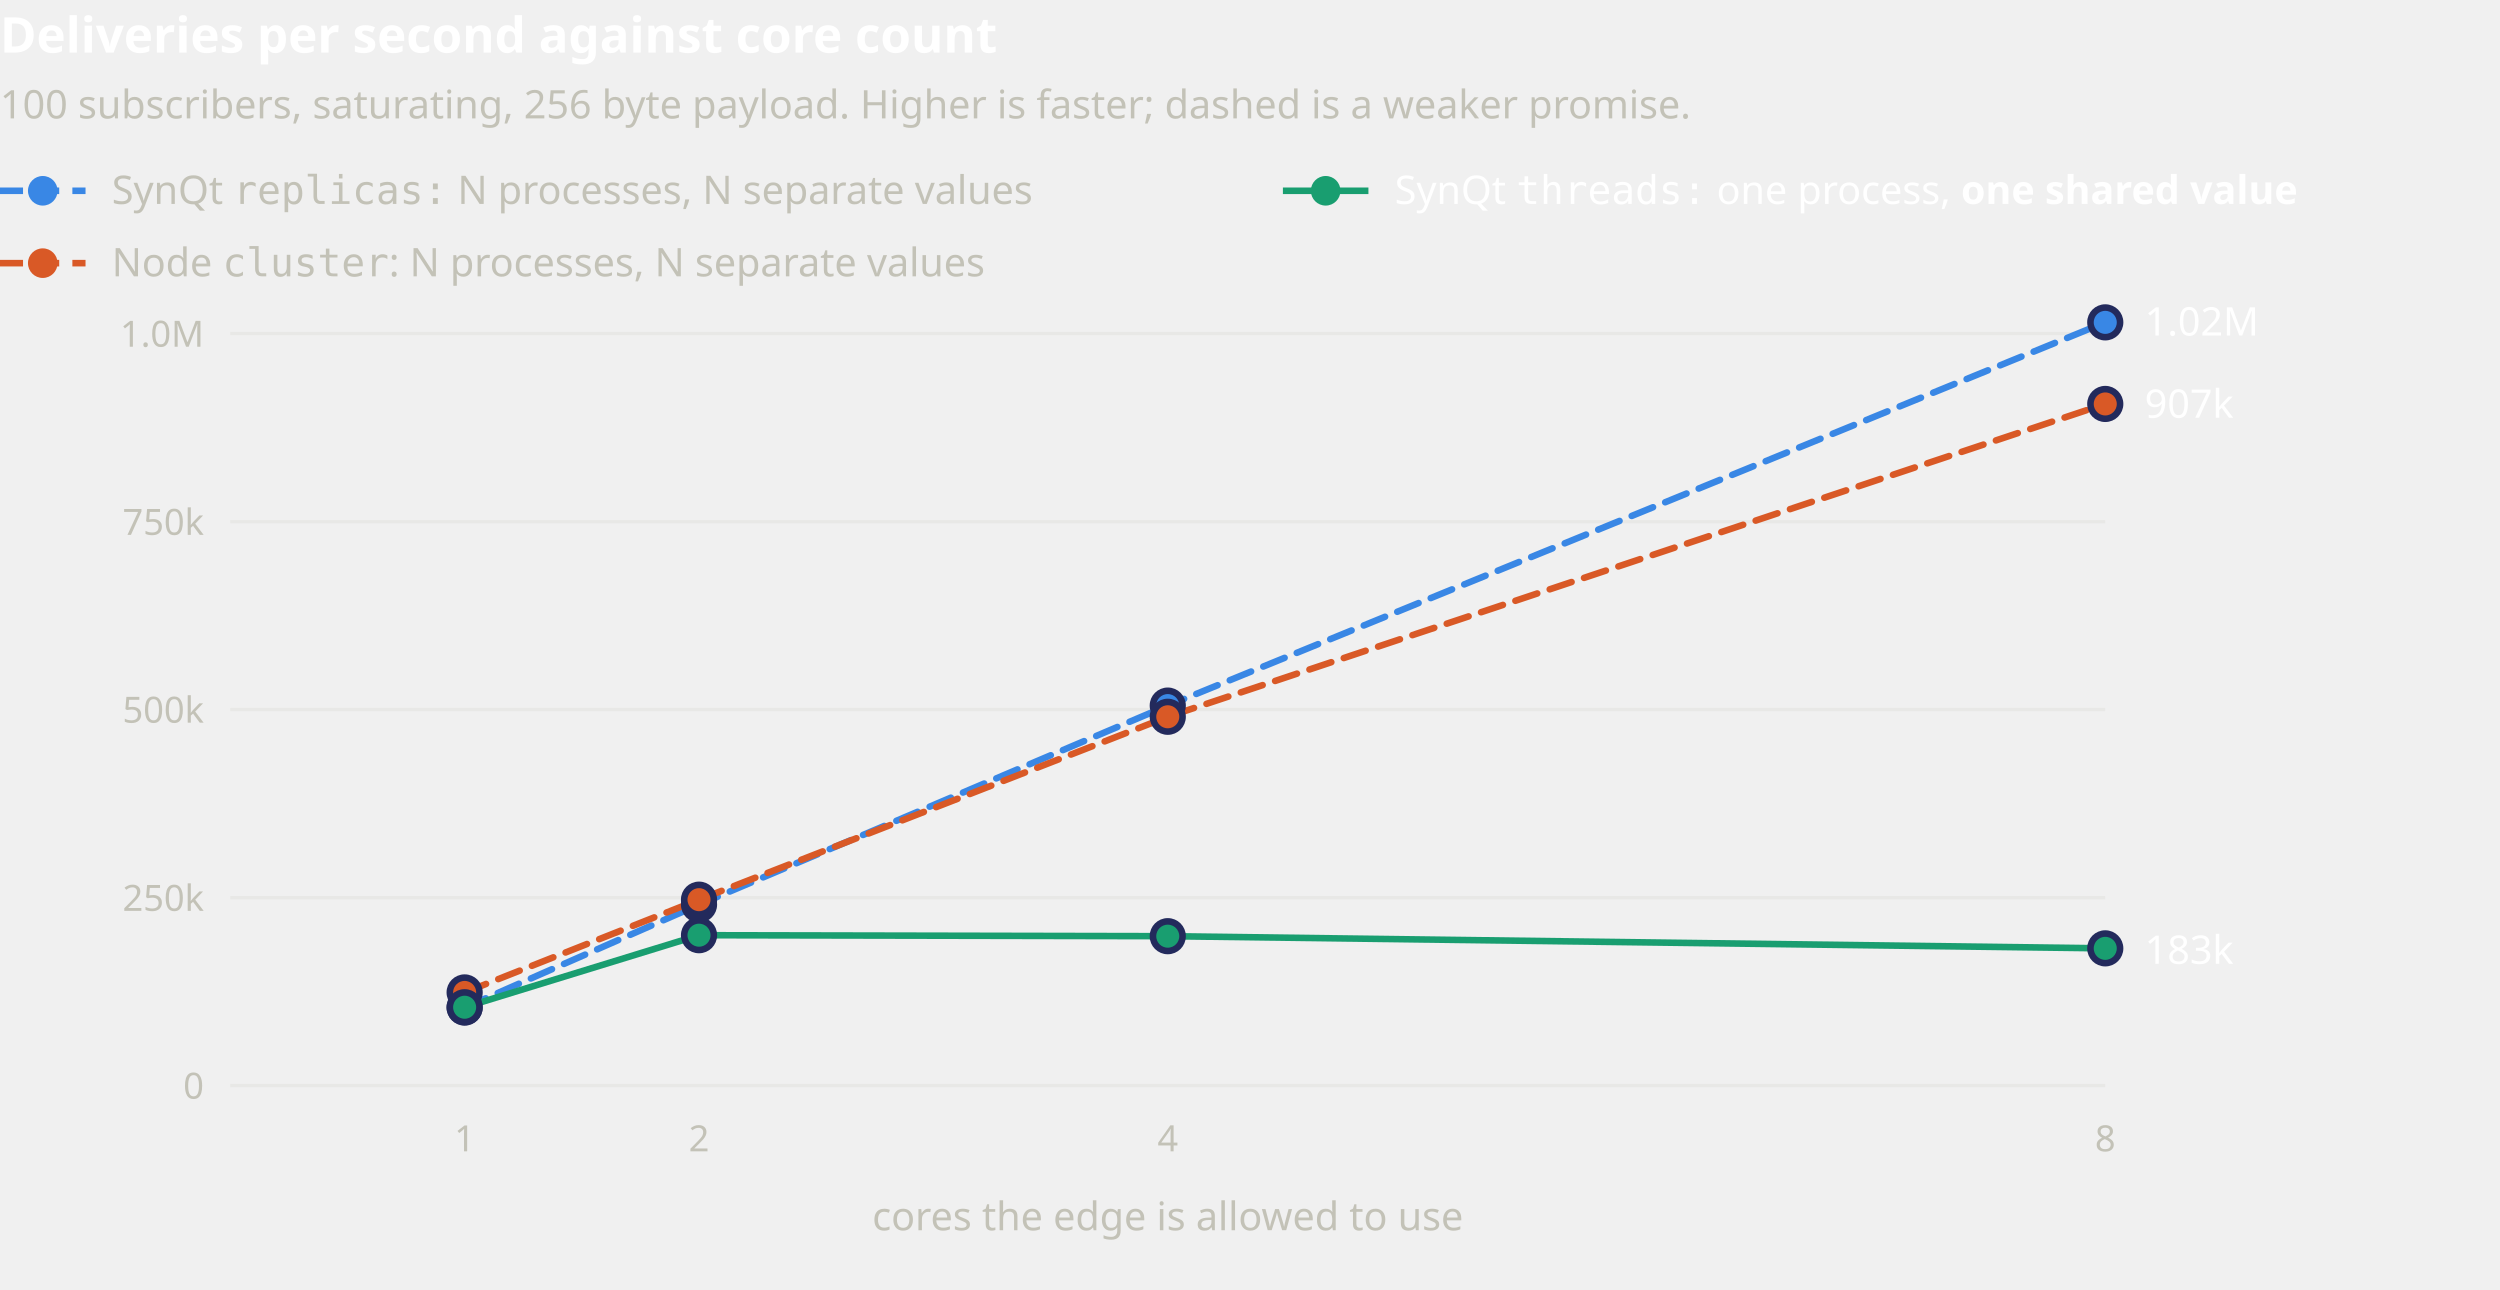
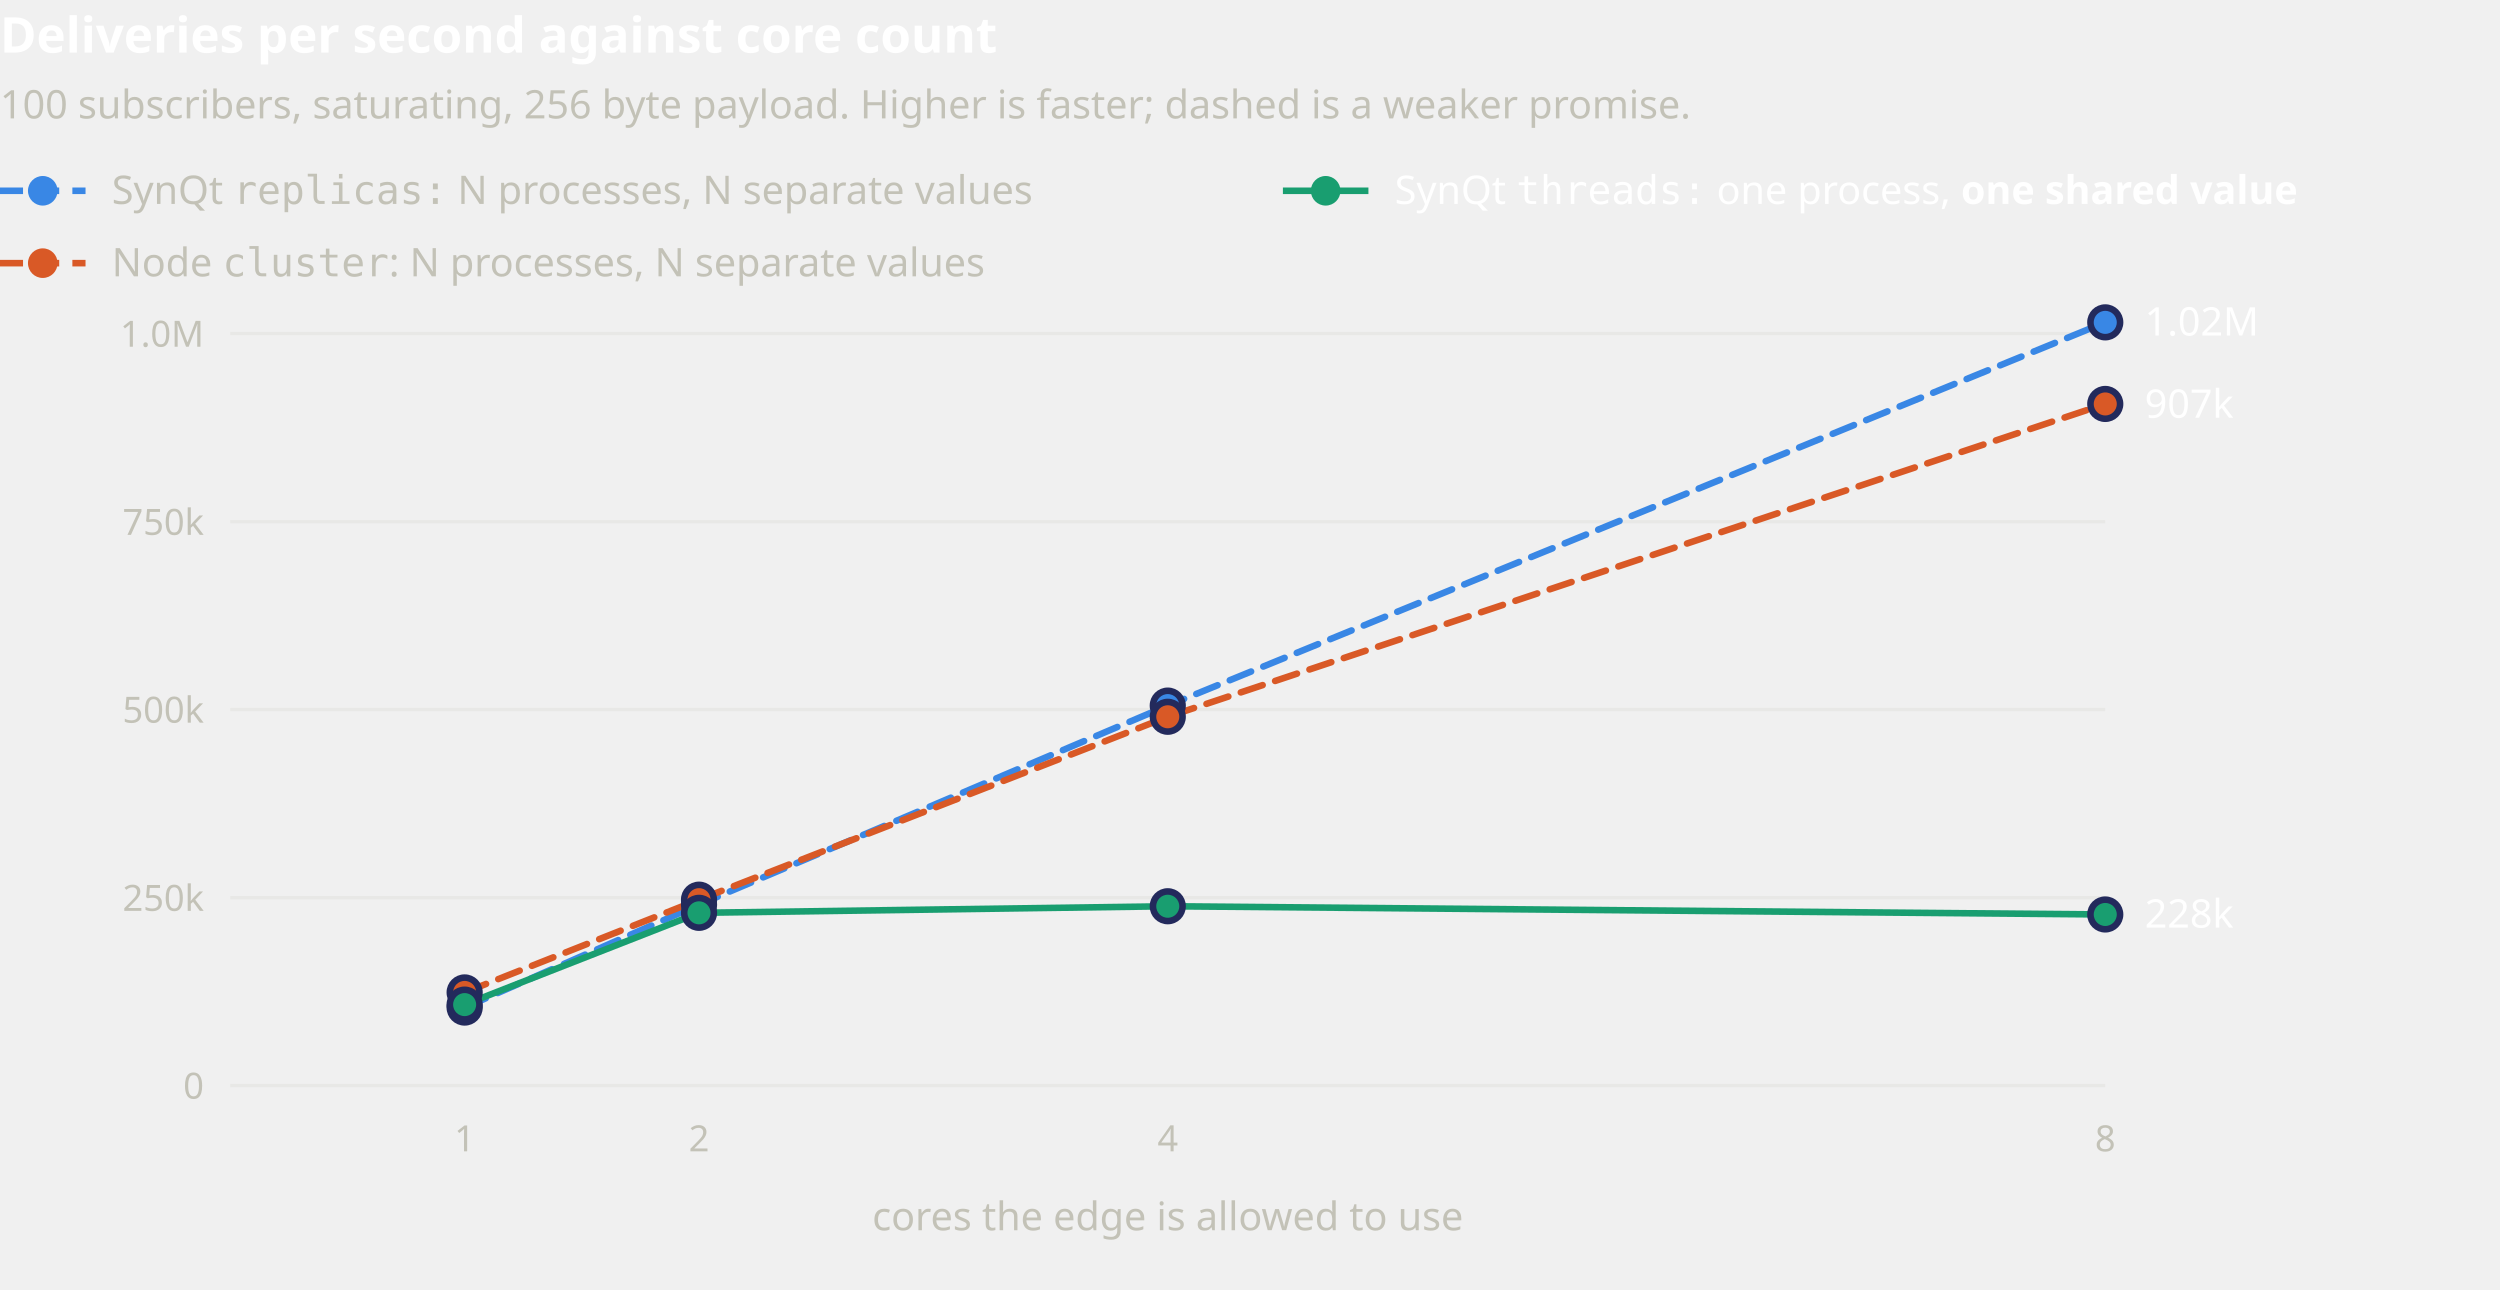
<svg xmlns="http://www.w3.org/2000/svg" viewBox="0 0 760 392" role="img" aria-labelledby="scalingTitle scalingDesc">
  <text x="0" y="16" fill="#ffffff" font-family="system-ui, sans-serif" font-size="15" font-weight="600">Deliveries per second against core count</text>
  <text x="0" y="36" fill="#c3c2b7" font-family="system-ui, sans-serif" font-size="12">
    100 subscribers, saturating, 256 byte payload. Higher is faster; dashed is a weaker promise.
  </text>
  <g font-family="system-ui, sans-serif" font-size="12">
    <line x1="0" y1="58" x2="26" y2="58" stroke="#3987e5" stroke-width="2" stroke-dasharray="7 4" />
    <circle cx="13" cy="58" r="4.5" fill="#3987e5" />
    <text x="34" y="62" fill="#c3c2b7">SynQt <tspan font-family="ui-monospace, monospace">replicas:</tspan> N processes, N separate values</text>
    <line x1="0" y1="80" x2="26" y2="80" stroke="#d95926" stroke-width="2" stroke-dasharray="7 4" />
    <circle cx="13" cy="80" r="4.5" fill="#d95926" />
    <text x="34" y="84" fill="#c3c2b7">Node <tspan font-family="ui-monospace, monospace">cluster</tspan>: N processes, N separate values</text>
    <line x1="390" y1="58" x2="416" y2="58" stroke="#199e70" stroke-width="2" />
    <circle cx="403" cy="58" r="4.5" fill="#199e70" />
    <text x="424" y="62" fill="#ffffff">SynQt <tspan font-family="ui-monospace, monospace">threads:</tspan> one process, <tspan font-weight="600">one shared value</tspan>
    </text>
  </g>
  <g stroke="#c3c2b7" stroke-opacity="0.18" stroke-width="1">
    <line x1="70" y1="330" x2="640" y2="330" />
    <line x1="70" y1="272.9" x2="640" y2="272.9" />
    <line x1="70" y1="215.7" x2="640" y2="215.7" />
    <line x1="70" y1="158.6" x2="640" y2="158.6" />
    <line x1="70" y1="101.4" x2="640" y2="101.4" />
  </g>
  <g fill="#c3c2b7" font-family="system-ui, sans-serif" font-size="11" text-anchor="end">
    <text x="62" y="334">0</text>
    <text x="62" y="276.9">250k</text>
    <text x="62" y="219.7">500k</text>
    <text x="62" y="162.6">750k</text>
    <text x="62" y="105.4">1.0M</text>
  </g>
  <g fill="#c3c2b7" font-family="system-ui, sans-serif" font-size="11" text-anchor="middle">
    <text x="141.25" y="350">1</text>
    <text x="212.5" y="350">2</text>
    <text x="355" y="350">4</text>
    <text x="640" y="350">8</text>
    <text x="355" y="374" font-size="12">cores the edge is allowed to use</text>
  </g>
  <polyline points="141.25,306.3 212.5,275.0 355,214.5 640,98.0" fill="none" stroke="#3987e5" stroke-width="2" stroke-dasharray="7 4" stroke-linecap="round" stroke-linejoin="round" />
  <polyline points="141.25,301.7 212.5,273.5 355,217.9 640,122.8" fill="none" stroke="#d95926" stroke-width="2" stroke-dasharray="7 4" stroke-linecap="round" stroke-linejoin="round" />
-   <polyline points="141.25,306.2 212.5,284.3 355,284.6 640,288.3" fill="none" stroke="#199e70" stroke-width="2" stroke-linecap="round" stroke-linejoin="round" />
+   <polyline points="141.25,305.4 212.5,277.5 355,275.5 640,278.0" fill="none" stroke="#199e70" stroke-width="2" stroke-linecap="round" stroke-linejoin="round" />
  <g stroke="#232a5c" stroke-width="2">
    <circle cx="141.25" cy="306.3" r="4.5" fill="#3987e5" />
    <circle cx="212.5" cy="275.0" r="4.5" fill="#3987e5" />
    <circle cx="355" cy="214.5" r="4.5" fill="#3987e5" />
    <circle cx="640" cy="98.0" r="4.5" fill="#3987e5" />
    <circle cx="141.25" cy="301.7" r="4.5" fill="#d95926" />
    <circle cx="212.5" cy="273.5" r="4.5" fill="#d95926" />
    <circle cx="355" cy="217.9" r="4.5" fill="#d95926" />
    <circle cx="640" cy="122.8" r="4.5" fill="#d95926" />
-     <circle cx="141.25" cy="306.2" r="4.5" fill="#199e70" />
-     <circle cx="212.5" cy="284.3" r="4.5" fill="#199e70" />
-     <circle cx="355" cy="284.6" r="4.5" fill="#199e70" />
-     <circle cx="640" cy="288.3" r="4.5" fill="#199e70" />
+     <circle cx="141.25" cy="305.4" r="4.5" fill="#199e70" />
+     <circle cx="212.5" cy="277.5" r="4.5" fill="#199e70" />
+     <circle cx="355" cy="275.5" r="4.5" fill="#199e70" />
+     <circle cx="640" cy="278.0" r="4.5" fill="#199e70" />
  </g>
  <g font-family="system-ui, sans-serif" font-size="12">
    <text x="652" y="102" fill="#ffffff">1.02M</text>
    <text x="652" y="127" fill="#ffffff">907k</text>
-     <text x="652" y="293" fill="#ffffff">183k</text>
+     <text x="652" y="282" fill="#ffffff">228k</text>
  </g>
</svg>
